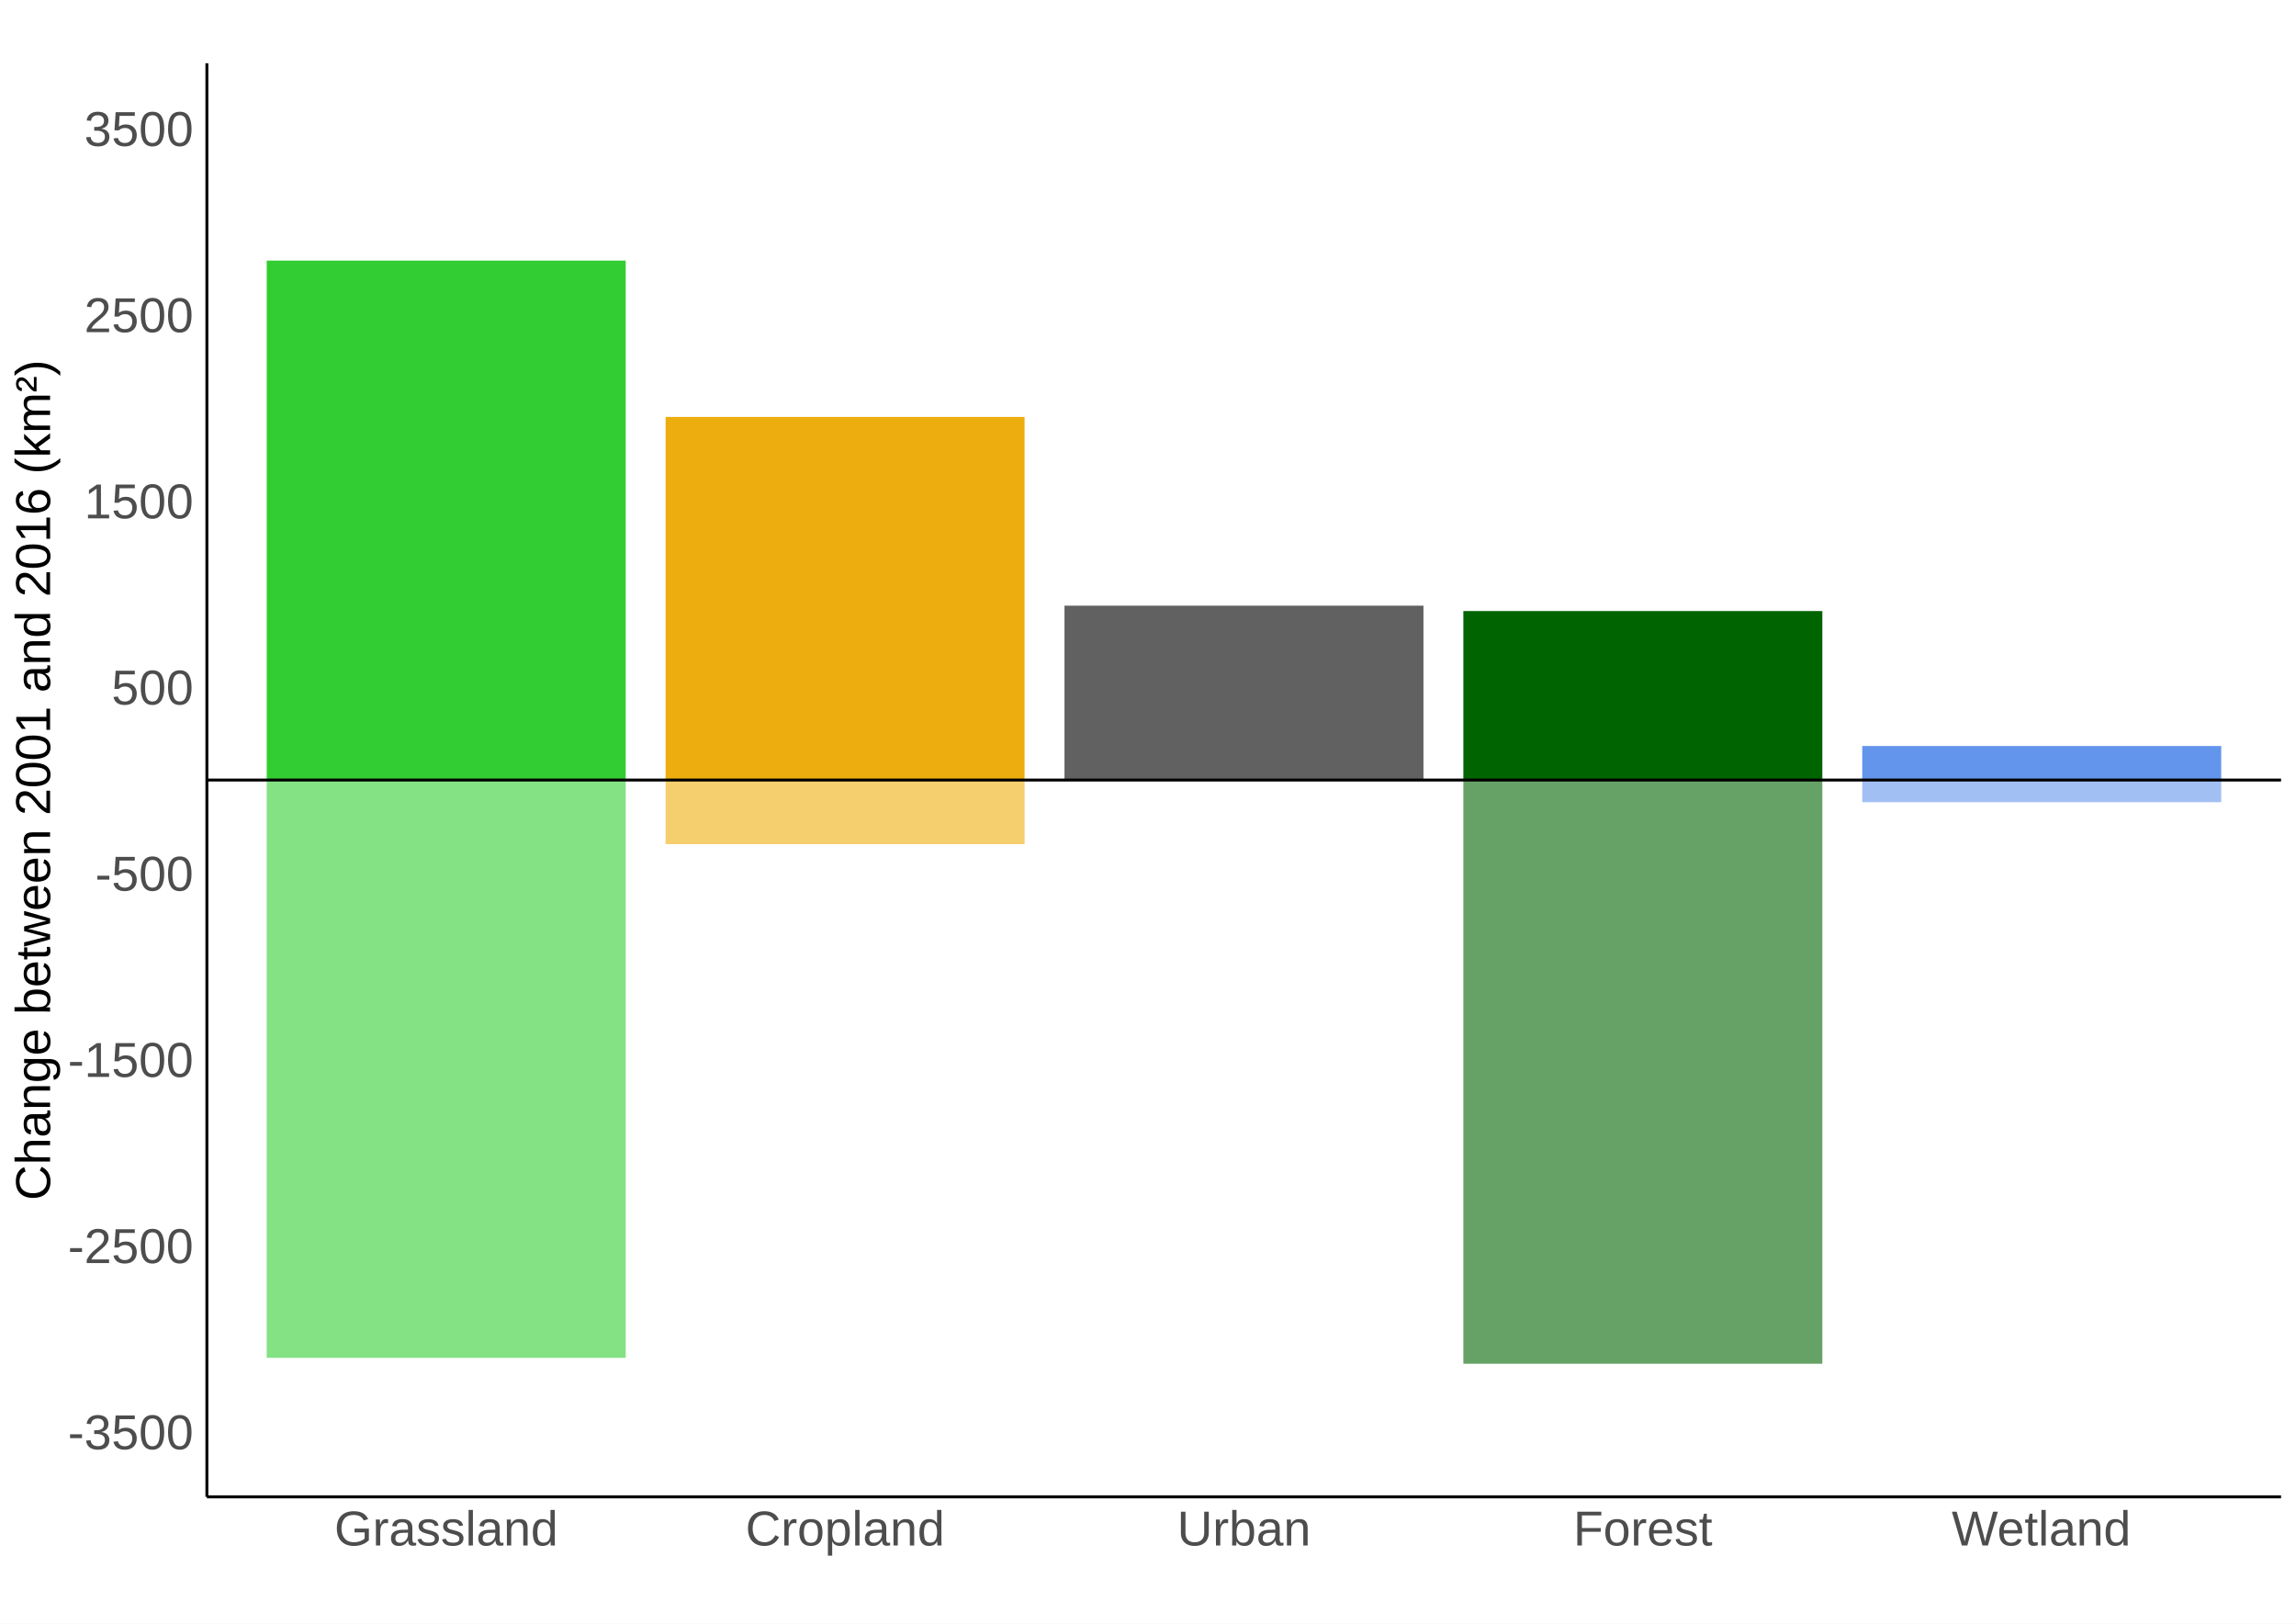
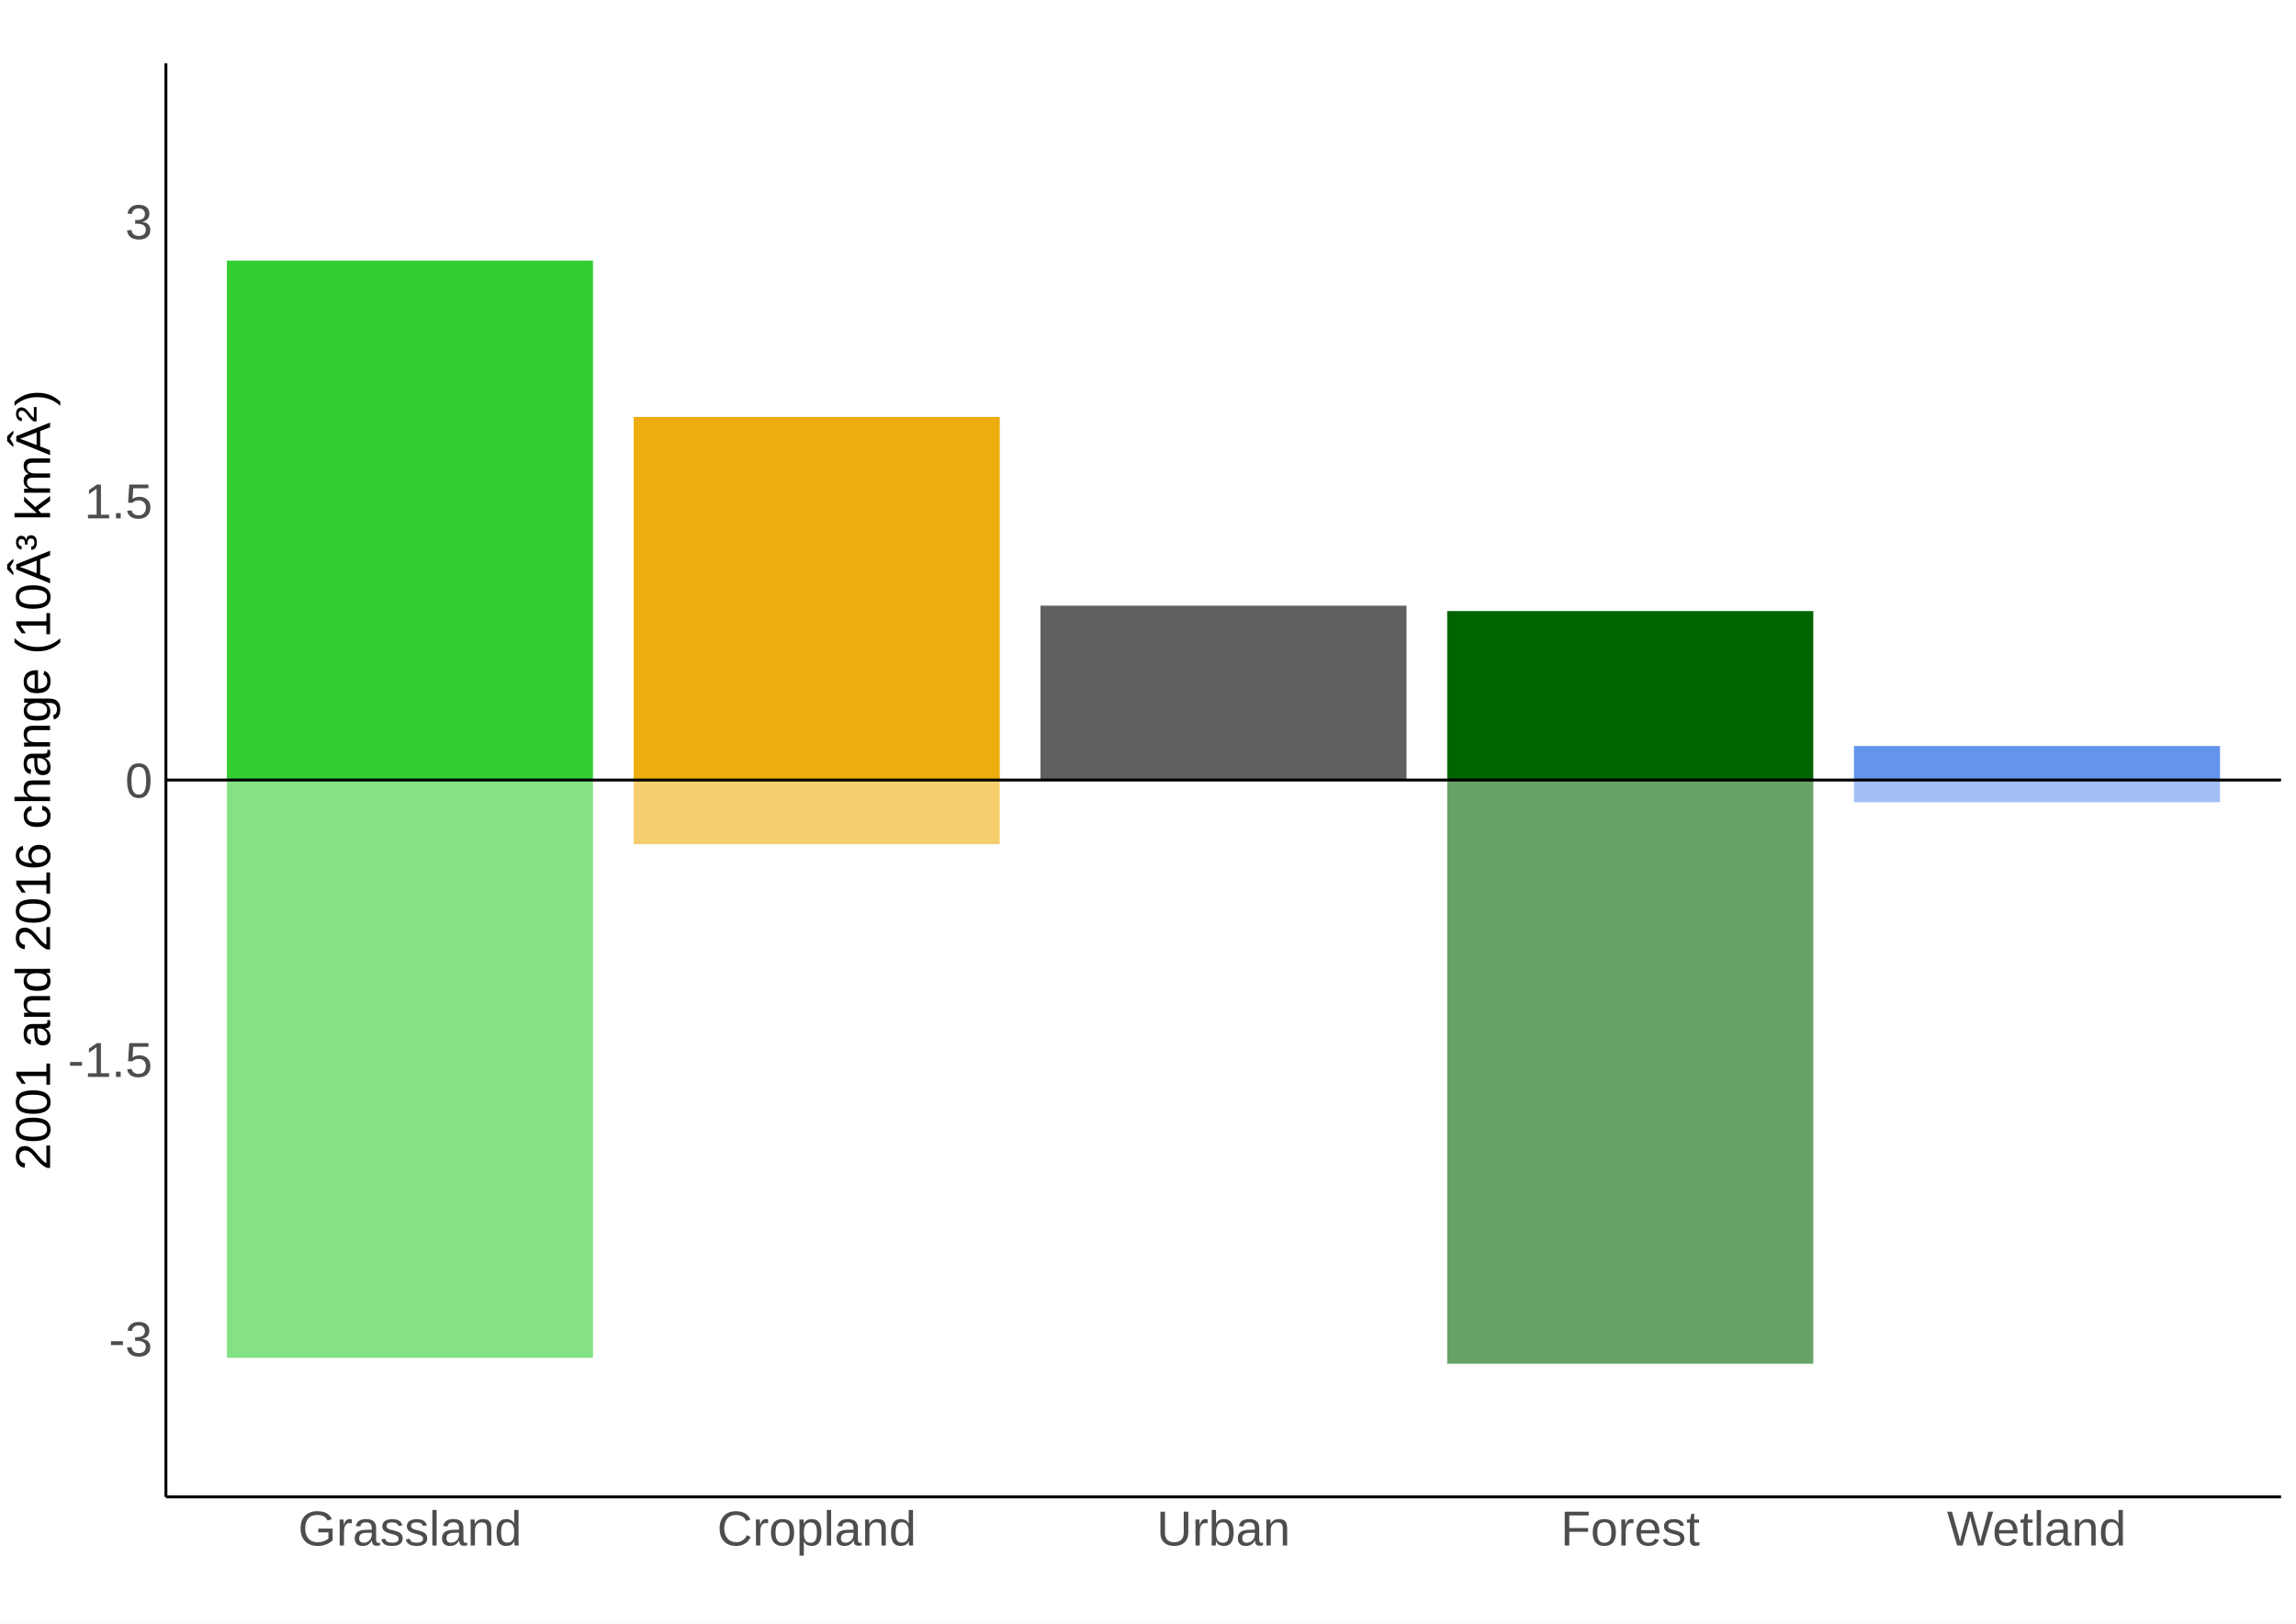
<svg xmlns="http://www.w3.org/2000/svg" viewBox="0 0 841.89 595.28">
  <defs>
    <style type="text/css">
    line, polyline, polygon, path, rect, circle {
      fill: none;
      stroke: #000000;
      stroke-linecap: round;
      stroke-linejoin: round;
      stroke-miterlimit: 10.00;
    }
  </style>
  </defs>
  <rect width="100%" height="100%" style="stroke: none; fill: #FFFFFF;" />
  <defs>
-     <clipPath id="cpNzUuODZ8ODM2LjQxfDU0OC43OHwyMy4xOQ==">
-       <rect x="75.86" y="23.19" width="760.55" height="525.59" />
+     <clipPath id="cpNjAuODR8ODM2LjQxfDU0OC43OHwyMy4xOQ==">
+       <rect x="60.84" y="23.19" width="775.57" height="525.59" />
    </clipPath>
  </defs>
-   <rect x="390.32" y="222.05" width="131.63" height="63.93" style="stroke-width: 0.00; stroke: #0000FF; stroke-linecap: square; stroke-linejoin: miter; fill: #616161;" clip-path="url(#cpNzUuODZ8ODM2LjQxfDU0OC43OHwyMy4xOQ==)" />
-   <rect x="536.58" y="224.02" width="131.63" height="61.96" style="stroke-width: 0.00; stroke: #0000FF; stroke-linecap: square; stroke-linejoin: miter; fill: #006400;" clip-path="url(#cpNzUuODZ8ODM2LjQxfDU0OC43OHwyMy4xOQ==)" />
-   <rect x="97.80" y="95.54" width="131.63" height="190.44" style="stroke-width: 0.00; stroke: #0000FF; stroke-linecap: square; stroke-linejoin: miter; fill: #32CD32;" clip-path="url(#cpNzUuODZ8ODM2LjQxfDU0OC43OHwyMy4xOQ==)" />
-   <rect x="244.06" y="152.86" width="131.63" height="133.12" style="stroke-width: 0.00; stroke: #0000FF; stroke-linecap: square; stroke-linejoin: miter; fill: #EEAD0E;" clip-path="url(#cpNzUuODZ8ODM2LjQxfDU0OC43OHwyMy4xOQ==)" />
-   <rect x="682.84" y="273.49" width="131.63" height="12.49" style="stroke-width: 0.00; stroke: #0000FF; stroke-linecap: square; stroke-linejoin: miter; fill: #6495ED;" clip-path="url(#cpNzUuODZ8ODM2LjQxfDU0OC43OHwyMy4xOQ==)" />
-   <rect x="390.32" y="285.98" width="131.63" height="0.032" style="stroke-width: 0.00; stroke: #0000FF; stroke-linecap: square; stroke-linejoin: miter; fill: #616161; fill-opacity: 0.60;" clip-path="url(#cpNzUuODZ8ODM2LjQxfDU0OC43OHwyMy4xOQ==)" />
-   <rect x="536.58" y="285.98" width="131.63" height="213.99" style="stroke-width: 0.00; stroke: #0000FF; stroke-linecap: square; stroke-linejoin: miter; fill: #006400; fill-opacity: 0.60;" clip-path="url(#cpNzUuODZ8ODM2LjQxfDU0OC43OHwyMy4xOQ==)" />
-   <rect x="97.80" y="285.98" width="131.63" height="211.82" style="stroke-width: 0.00; stroke: #0000FF; stroke-linecap: square; stroke-linejoin: miter; fill: #32CD32; fill-opacity: 0.60;" clip-path="url(#cpNzUuODZ8ODM2LjQxfDU0OC43OHwyMy4xOQ==)" />
-   <rect x="244.06" y="285.98" width="131.63" height="23.50" style="stroke-width: 0.00; stroke: #0000FF; stroke-linecap: square; stroke-linejoin: miter; fill: #EEAD0E; fill-opacity: 0.60;" clip-path="url(#cpNzUuODZ8ODM2LjQxfDU0OC43OHwyMy4xOQ==)" />
-   <rect x="682.84" y="285.98" width="131.63" height="8.12" style="stroke-width: 0.00; stroke: #0000FF; stroke-linecap: square; stroke-linejoin: miter; fill: #6495ED; fill-opacity: 0.60;" clip-path="url(#cpNzUuODZ8ODM2LjQxfDU0OC43OHwyMy4xOQ==)" />
-   <line x1="75.86" y1="285.98" x2="836.41" y2="285.98" style="stroke-width: 1.07; stroke-linecap: butt;" clip-path="url(#cpNzUuODZ8ODM2LjQxfDU0OC43OHwyMy4xOQ==)" />
+   <rect x="381.51" y="222.05" width="134.23" height="63.93" style="stroke-width: 1.07; stroke: none; stroke-linecap: square; stroke-linejoin: miter; fill: #616161;" clip-path="url(#cpNjAuODR8ODM2LjQxfDU0OC43OHwyMy4xOQ==)" />
+   <rect x="530.66" y="224.02" width="134.23" height="61.96" style="stroke-width: 1.07; stroke: none; stroke-linecap: square; stroke-linejoin: miter; fill: #006400;" clip-path="url(#cpNjAuODR8ODM2LjQxfDU0OC43OHwyMy4xOQ==)" />
+   <rect x="83.21" y="95.54" width="134.23" height="190.44" style="stroke-width: 1.07; stroke: none; stroke-linecap: square; stroke-linejoin: miter; fill: #32CD32;" clip-path="url(#cpNjAuODR8ODM2LjQxfDU0OC43OHwyMy4xOQ==)" />
+   <rect x="232.36" y="152.86" width="134.23" height="133.12" style="stroke-width: 1.07; stroke: none; stroke-linecap: square; stroke-linejoin: miter; fill: #EEAD0E;" clip-path="url(#cpNjAuODR8ODM2LjQxfDU0OC43OHwyMy4xOQ==)" />
+   <rect x="679.80" y="273.49" width="134.23" height="12.49" style="stroke-width: 1.07; stroke: none; stroke-linecap: square; stroke-linejoin: miter; fill: #6495ED;" clip-path="url(#cpNjAuODR8ODM2LjQxfDU0OC43OHwyMy4xOQ==)" />
+   <rect x="381.51" y="285.98" width="134.23" height="0.032" style="stroke-width: 1.07; stroke: none; stroke-linecap: square; stroke-linejoin: miter; fill: #616161; fill-opacity: 0.60;" clip-path="url(#cpNjAuODR8ODM2LjQxfDU0OC43OHwyMy4xOQ==)" />
+   <rect x="530.66" y="285.98" width="134.23" height="213.99" style="stroke-width: 1.07; stroke: none; stroke-linecap: square; stroke-linejoin: miter; fill: #006400; fill-opacity: 0.60;" clip-path="url(#cpNjAuODR8ODM2LjQxfDU0OC43OHwyMy4xOQ==)" />
+   <rect x="83.21" y="285.98" width="134.23" height="211.82" style="stroke-width: 1.07; stroke: none; stroke-linecap: square; stroke-linejoin: miter; fill: #32CD32; fill-opacity: 0.60;" clip-path="url(#cpNjAuODR8ODM2LjQxfDU0OC43OHwyMy4xOQ==)" />
+   <rect x="232.36" y="285.98" width="134.23" height="23.50" style="stroke-width: 1.07; stroke: none; stroke-linecap: square; stroke-linejoin: miter; fill: #EEAD0E; fill-opacity: 0.60;" clip-path="url(#cpNjAuODR8ODM2LjQxfDU0OC43OHwyMy4xOQ==)" />
+   <rect x="679.80" y="285.98" width="134.23" height="8.12" style="stroke-width: 1.07; stroke: none; stroke-linecap: square; stroke-linejoin: miter; fill: #6495ED; fill-opacity: 0.60;" clip-path="url(#cpNjAuODR8ODM2LjQxfDU0OC43OHwyMy4xOQ==)" />
+   <line x1="60.84" y1="285.98" x2="836.41" y2="285.98" style="stroke-width: 1.07; stroke-linecap: butt;" clip-path="url(#cpNjAuODR8ODM2LjQxfDU0OC43OHwyMy4xOQ==)" />
  <defs>
    <clipPath id="cpMC4wMHw4NDEuODl8NTk1LjI4fDAuMDA=">
      <rect x="0.00" y="0.00" width="841.89" height="595.28" />
    </clipPath>
  </defs>
-   <polyline points="75.86,548.78 75.86,23.19 " style="stroke-width: 1.07; stroke-linecap: butt;" clip-path="url(#cpMC4wMHw4NDEuODl8NTk1LjI4fDAuMDA=)" />
+   <polyline points="60.84,548.78 60.84,23.19 " style="stroke-width: 1.07; stroke-linecap: butt;" clip-path="url(#cpMC4wMHw4NDEuODl8NTk1LjI4fDAuMDA=)" />
  <g clip-path="url(#cpMC4wMHw4NDEuODl8NTk1LjI4fDAuMDA=)">
-     <text x="24.89" y="531.33" style="font-size: 18.00px; fill: #4D4D4D; font-family: Arial;" textLength="46.04px" lengthAdjust="spacingAndGlyphs">-3500</text>
+     <text x="39.90" y="497.20" style="font-size: 18.00px; fill: #4D4D4D; font-family: Arial;" textLength="16.00px" lengthAdjust="spacingAndGlyphs">-3</text>
  </g>
  <g clip-path="url(#cpMC4wMHw4NDEuODl8NTk1LjI4fDAuMDA=)">
-     <text x="24.89" y="463.07" style="font-size: 18.00px; fill: #4D4D4D; font-family: Arial;" textLength="46.04px" lengthAdjust="spacingAndGlyphs">-2500</text>
+     <text x="24.89" y="394.81" style="font-size: 18.00px; fill: #4D4D4D; font-family: Arial;" textLength="31.02px" lengthAdjust="spacingAndGlyphs">-1.5</text>
  </g>
  <g clip-path="url(#cpMC4wMHw4NDEuODl8NTk1LjI4fDAuMDA=)">
-     <text x="24.89" y="394.81" style="font-size: 18.00px; fill: #4D4D4D; font-family: Arial;" textLength="46.04px" lengthAdjust="spacingAndGlyphs">-1500</text>
+     <text x="45.90" y="292.42" style="font-size: 18.00px; fill: #4D4D4D; font-family: Arial;" textLength="10.01px" lengthAdjust="spacingAndGlyphs">0</text>
  </g>
  <g clip-path="url(#cpMC4wMHw4NDEuODl8NTk1LjI4fDAuMDA=)">
-     <text x="34.90" y="326.55" style="font-size: 18.00px; fill: #4D4D4D; font-family: Arial;" textLength="36.03px" lengthAdjust="spacingAndGlyphs">-500</text>
+     <text x="30.89" y="190.04" style="font-size: 18.00px; fill: #4D4D4D; font-family: Arial;" textLength="25.02px" lengthAdjust="spacingAndGlyphs">1.5</text>
  </g>
  <g clip-path="url(#cpMC4wMHw4NDEuODl8NTk1LjI4fDAuMDA=)">
-     <text x="40.90" y="258.30" style="font-size: 18.00px; fill: #4D4D4D; font-family: Arial;" textLength="30.03px" lengthAdjust="spacingAndGlyphs">500</text>
+     <text x="45.90" y="87.65" style="font-size: 18.00px; fill: #4D4D4D; font-family: Arial;" textLength="10.01px" lengthAdjust="spacingAndGlyphs">3</text>
+   </g>
+   <polyline points="60.84,548.78 836.41,548.78 " style="stroke-width: 1.07; stroke-linecap: butt;" clip-path="url(#cpMC4wMHw4NDEuODl8NTk1LjI4fDAuMDA=)" />
+   <g clip-path="url(#cpMC4wMHw4NDEuODl8NTk1LjI4fDAuMDA=)">
+     <text x="109.31" y="566.60" style="font-size: 18.00px; fill: #4D4D4D; font-family: Arial;" textLength="82.04px" lengthAdjust="spacingAndGlyphs">Grassland</text>
  </g>
  <g clip-path="url(#cpMC4wMHw4NDEuODl8NTk1LjI4fDAuMDA=)">
-     <text x="30.89" y="190.04" style="font-size: 18.00px; fill: #4D4D4D; font-family: Arial;" textLength="40.04px" lengthAdjust="spacingAndGlyphs">1500</text>
+     <text x="262.95" y="566.60" style="font-size: 18.00px; fill: #4D4D4D; font-family: Arial;" textLength="73.05px" lengthAdjust="spacingAndGlyphs">Cropland</text>
  </g>
  <g clip-path="url(#cpMC4wMHw4NDEuODl8NTk1LjI4fDAuMDA=)">
-     <text x="30.89" y="121.78" style="font-size: 18.00px; fill: #4D4D4D; font-family: Arial;" textLength="40.04px" lengthAdjust="spacingAndGlyphs">2500</text>
+     <text x="424.11" y="566.60" style="font-size: 18.00px; fill: #4D4D4D; font-family: Arial;" textLength="49.03px" lengthAdjust="spacingAndGlyphs">Urban</text>
  </g>
  <g clip-path="url(#cpMC4wMHw4NDEuODl8NTk1LjI4fDAuMDA=)">
-     <text x="30.89" y="53.52" style="font-size: 18.00px; fill: #4D4D4D; font-family: Arial;" textLength="40.04px" lengthAdjust="spacingAndGlyphs">3500</text>
-   </g>
-   <polyline points="75.86,548.78 836.41,548.78 " style="stroke-width: 1.07; stroke-linecap: butt;" clip-path="url(#cpMC4wMHw4NDEuODl8NTk1LjI4fDAuMDA=)" />
-   <g clip-path="url(#cpMC4wMHw4NDEuODl8NTk1LjI4fDAuMDA=)">
-     <text x="122.60" y="566.60" style="font-size: 18.00px; fill: #4D4D4D; font-family: Arial;" textLength="82.04px" lengthAdjust="spacingAndGlyphs">Grassland</text>
+     <text x="572.27" y="566.60" style="font-size: 18.00px; fill: #4D4D4D; font-family: Arial;" textLength="51.01px" lengthAdjust="spacingAndGlyphs">Forest</text>
  </g>
  <g clip-path="url(#cpMC4wMHw4NDEuODl8NTk1LjI4fDAuMDA=)">
-     <text x="273.35" y="566.60" style="font-size: 18.00px; fill: #4D4D4D; font-family: Arial;" textLength="73.05px" lengthAdjust="spacingAndGlyphs">Cropland</text>
+     <text x="713.91" y="566.60" style="font-size: 18.00px; fill: #4D4D4D; font-family: Arial;" textLength="66.03px" lengthAdjust="spacingAndGlyphs">Wetland</text>
  </g>
  <g clip-path="url(#cpMC4wMHw4NDEuODl8NTk1LjI4fDAuMDA=)">
-     <text x="431.62" y="566.60" style="font-size: 18.00px; fill: #4D4D4D; font-family: Arial;" textLength="49.03px" lengthAdjust="spacingAndGlyphs">Urban</text>
-   </g>
-   <g clip-path="url(#cpMC4wMHw4NDEuODl8NTk1LjI4fDAuMDA=)">
-     <text x="576.89" y="566.60" style="font-size: 18.00px; fill: #4D4D4D; font-family: Arial;" textLength="51.01px" lengthAdjust="spacingAndGlyphs">Forest</text>
-   </g>
-   <g clip-path="url(#cpMC4wMHw4NDEuODl8NTk1LjI4fDAuMDA=)">
-     <text x="715.64" y="566.60" style="font-size: 18.00px; fill: #4D4D4D; font-family: Arial;" textLength="66.03px" lengthAdjust="spacingAndGlyphs">Wetland</text>
-   </g>
-   <g clip-path="url(#cpMC4wMHw4NDEuODl8NTk1LjI4fDAuMDA=)">
-     <text transform="translate(18.36,440.09) rotate(-90)" style="font-size: 18.00px; font-family: Arial;" textLength="308.21px" lengthAdjust="spacingAndGlyphs">Change between 2001 and 2016 (km²)</text>
+     <text transform="translate(18.36,429.07) rotate(-90)" style="font-size: 18.00px; font-family: Arial;" textLength="286.18px" lengthAdjust="spacingAndGlyphs">2001 and 2016 change (10Â³ kmÂ²)</text>
  </g>
</svg>
